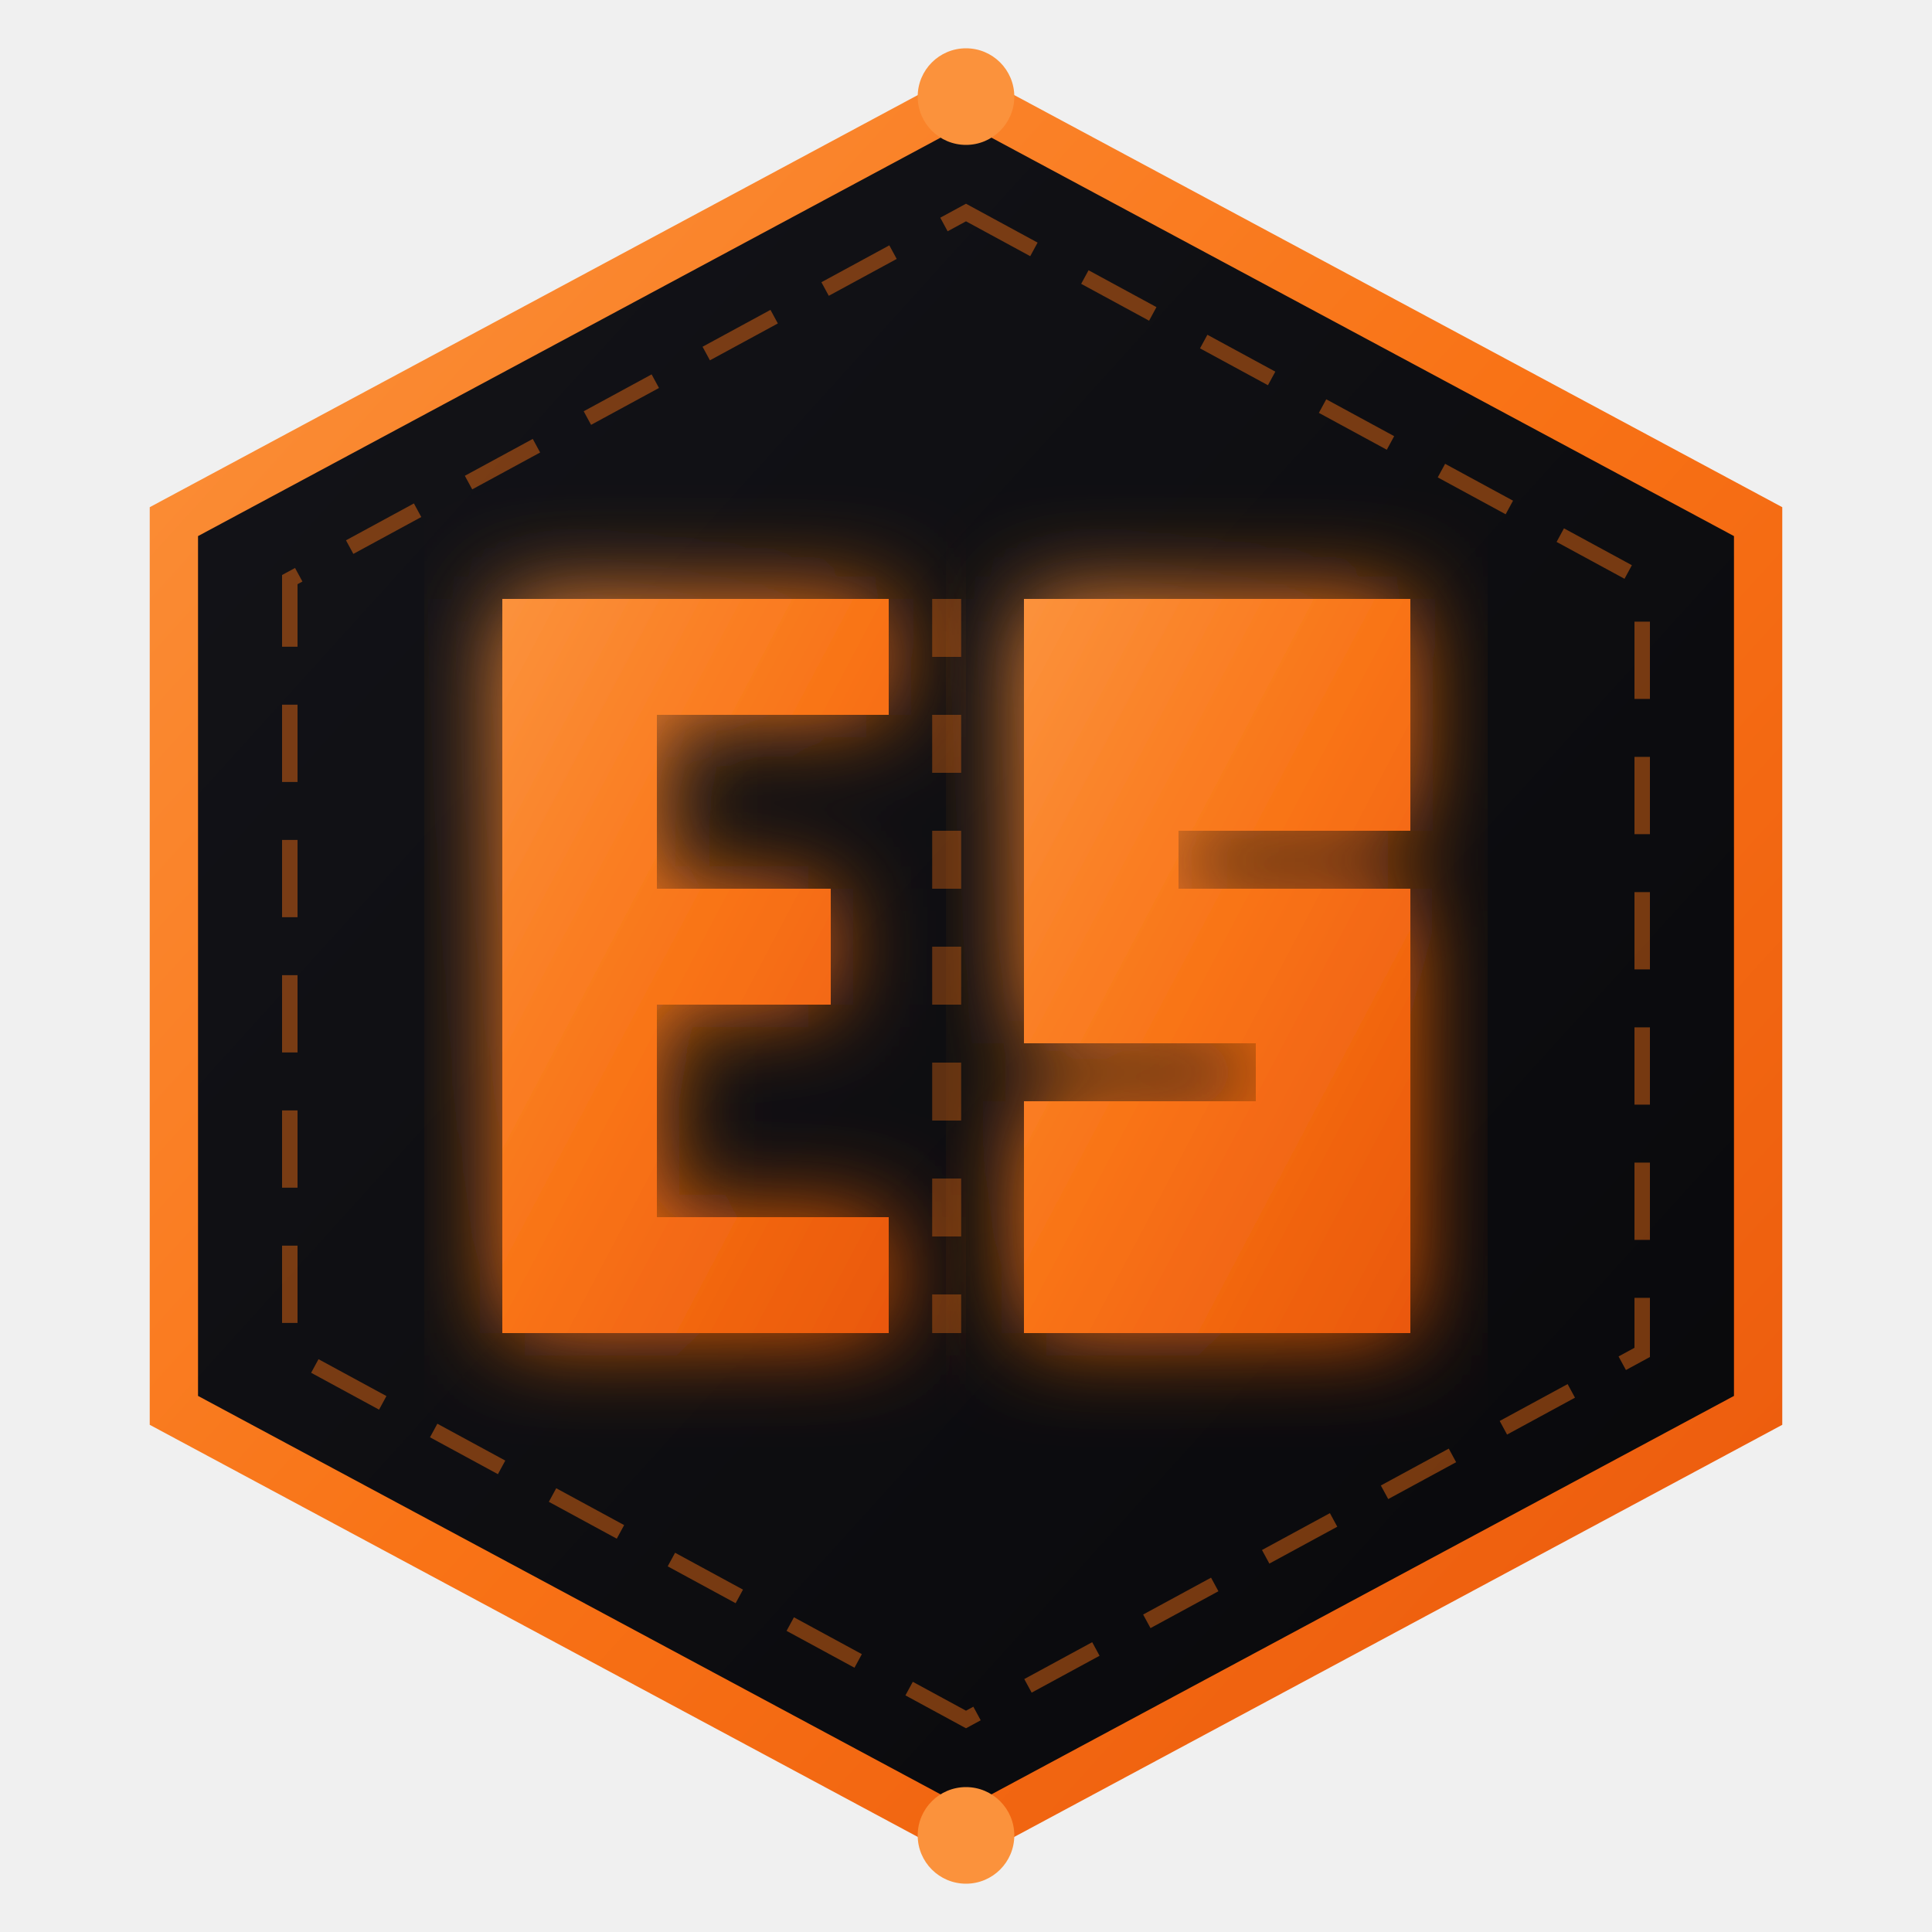
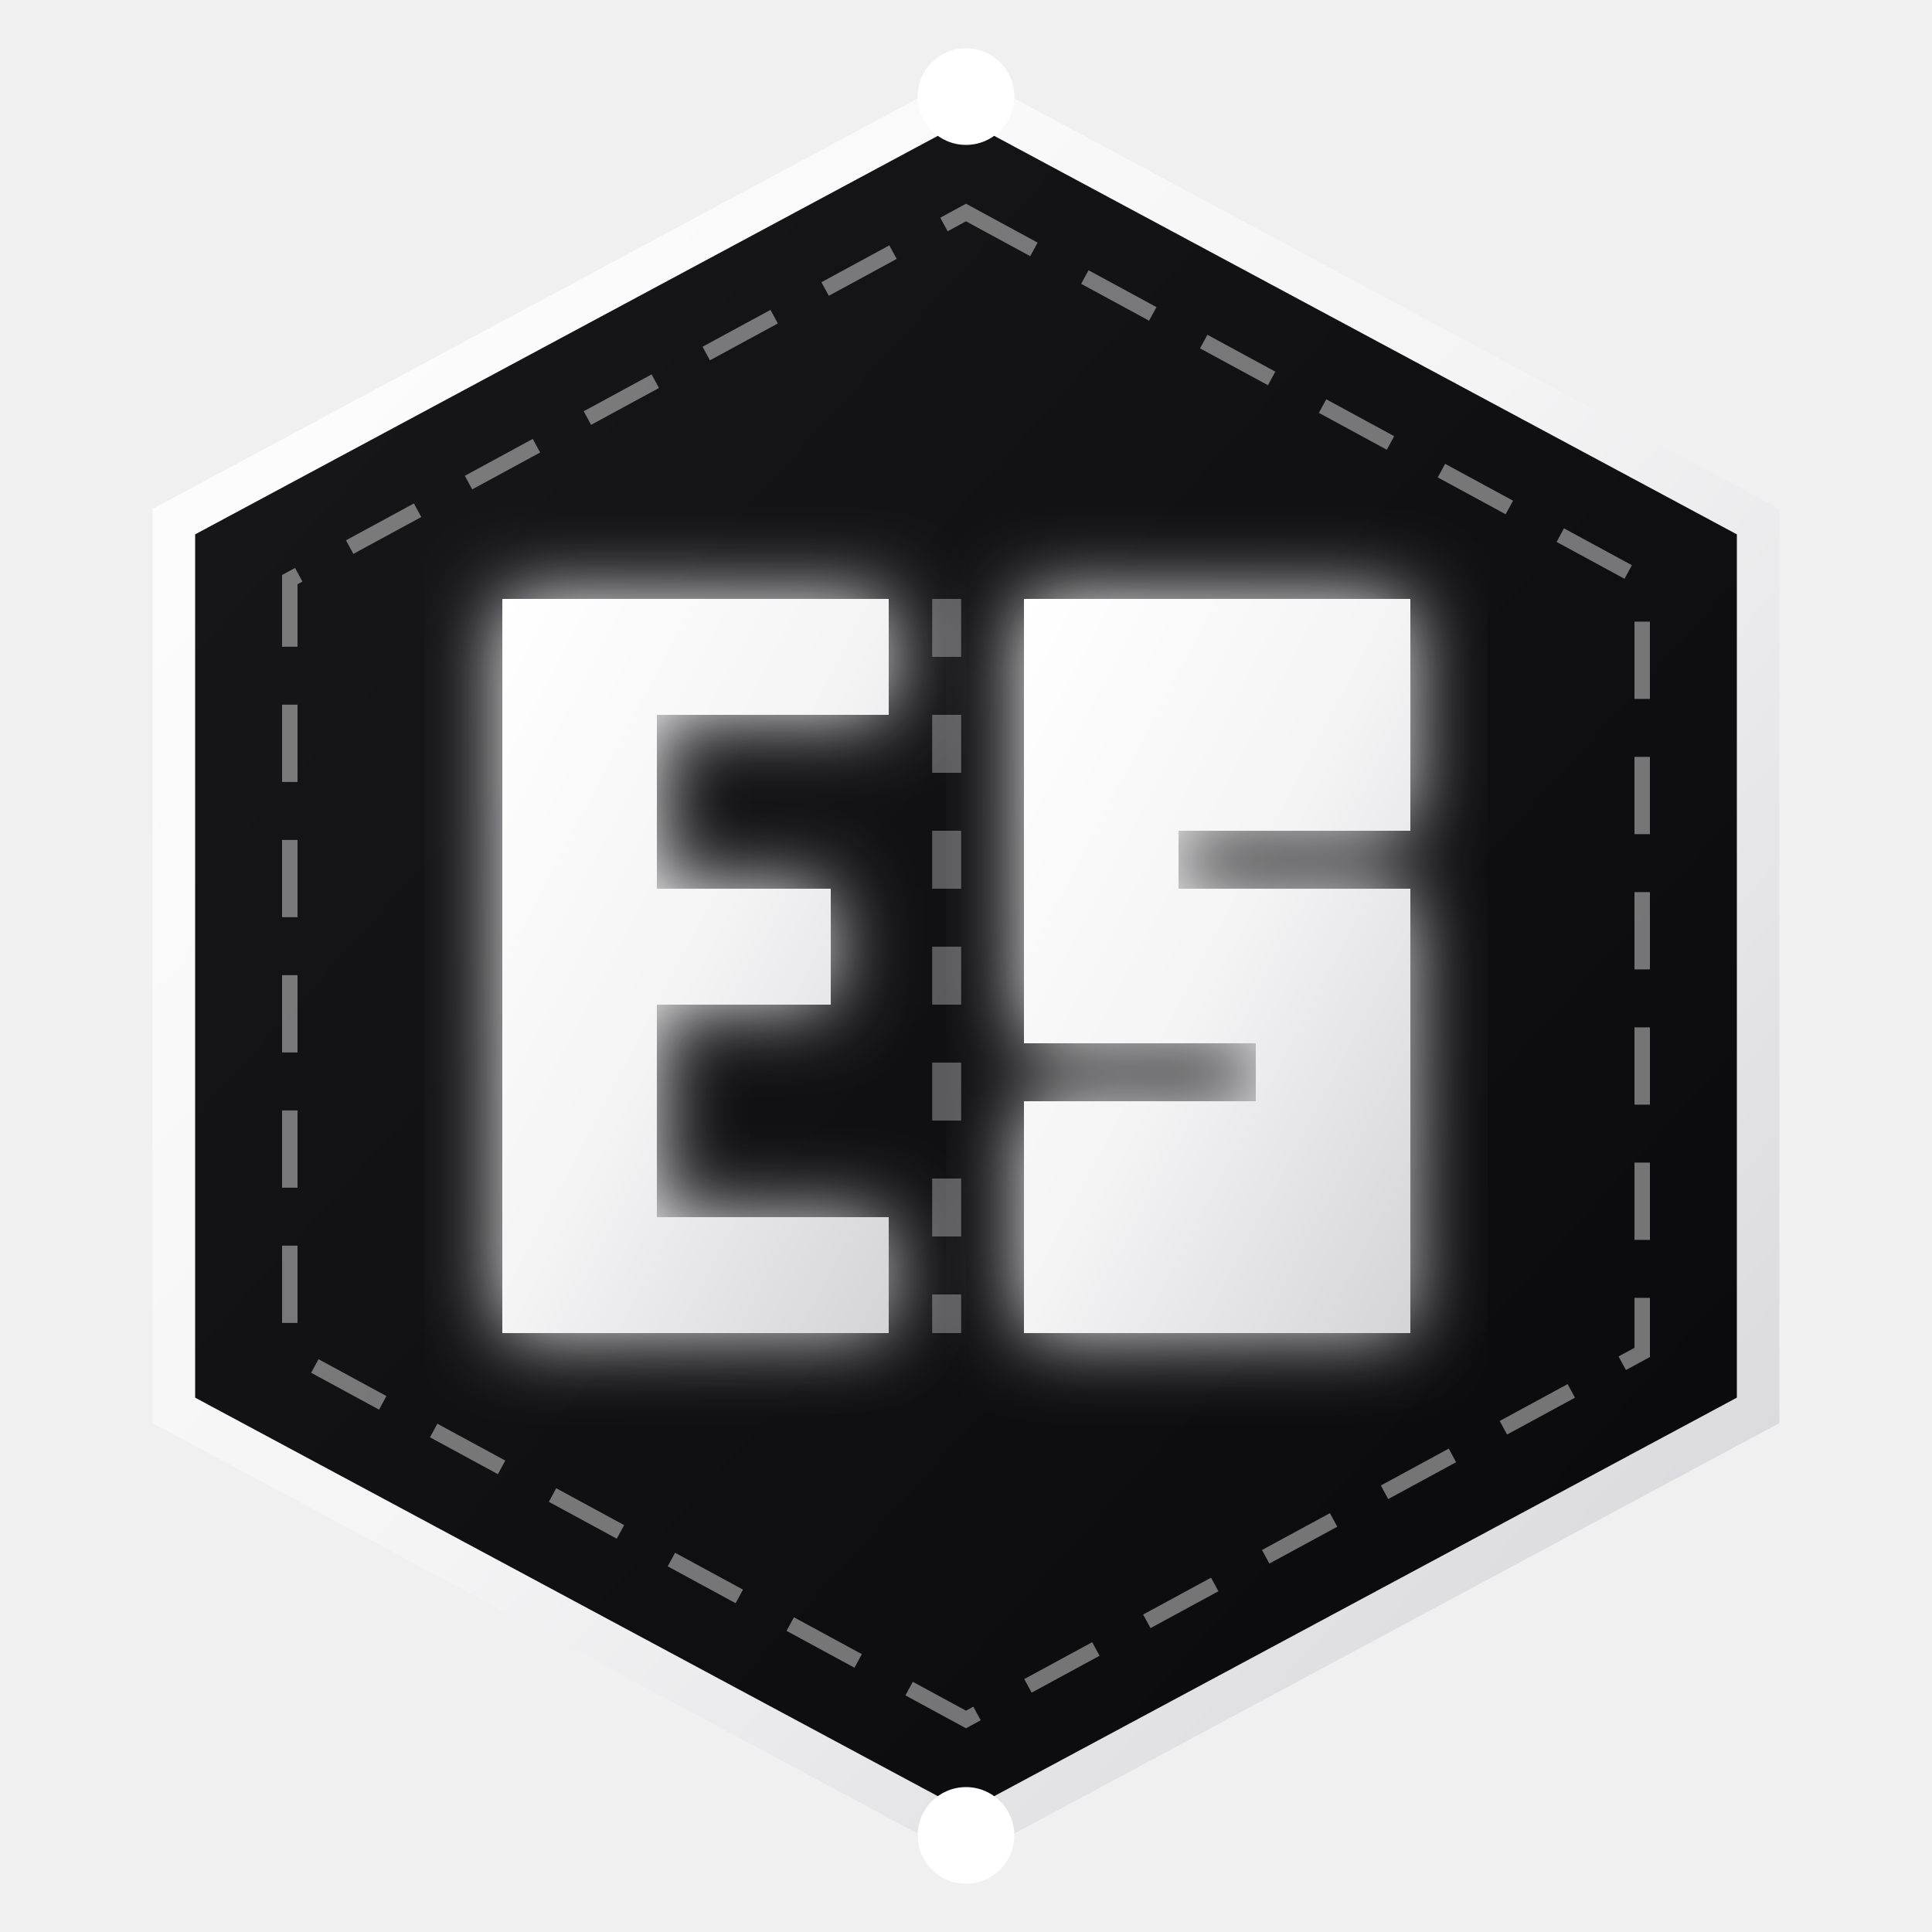
<svg xmlns="http://www.w3.org/2000/svg" viewBox="0 0 100 100" fill="none">
  <defs>
-     <linearGradient id="esOrange" x1="0%" y1="0%" x2="100%" y2="100%">
-       <stop offset="0%" stop-color="#fb923c" />
-       <stop offset="50%" stop-color="#f97316" />
-       <stop offset="100%" stop-color="#ea580c" />
+     <linearGradient id="esOffWhite" x1="0%" y1="0%" x2="100%" y2="100%">
+       <stop offset="0%" stop-color="#ffffff" />
+       <stop offset="50%" stop-color="#f4f4f5" />
+       <stop offset="100%" stop-color="#d4d4d8" />
    </linearGradient>
    <linearGradient id="esDark" x1="0%" y1="0%" x2="100%" y2="100%">
-       <stop offset="0%" stop-color="#141419" />
-       <stop offset="100%" stop-color="#08080a" />
+       <stop offset="0%" stop-color="#18181b" />
+       <stop offset="100%" stop-color="#09090b" />
    </linearGradient>
    <filter id="esGlow" x="-20%" y="-20%" width="140%" height="140%">
-       <feGaussianBlur stdDeviation="2.5" result="blur" />
+       <feGaussianBlur stdDeviation="2" result="blur" />
      <feMerge>
        <feMergeNode in="blur" />
        <feMergeNode in="SourceGraphic" />
      </feMerge>
    </filter>
  </defs>
-   <polygon points="50,5 91,27 91,73 50,95 9,73 9,27" fill="url(#esDark)" stroke="url(#esOrange)" stroke-width="2.5" />
-   <polygon points="50,11 85,30 85,70 50,89 15,70 15,30" stroke="#f97316" stroke-width="0.8" stroke-dasharray="4,3" stroke-opacity="0.45" />
-   <path d="M26 31 H46 V37 H34 V46 H43 V52 H34 V63 H46 V69 H26 Z" fill="url(#esOrange)" filter="url(#esGlow)" />
-   <path d="M53 31 H73 V43 H61 V46 H73 V69 H53 V57 H65 V54 H53 Z" fill="url(#esOrange)" filter="url(#esGlow)" />
-   <circle cx="50" cy="5" r="2.5" fill="#fb923c" />
-   <circle cx="50" cy="95" r="2.5" fill="#fb923c" />
-   <line x1="49" y1="31" x2="49" y2="69" stroke="#f97316" stroke-width="1.5" stroke-dasharray="3,3" stroke-opacity="0.35" />
+   <polygon points="50,5 91,27 91,73 50,95 9,73 9,27" fill="url(#esDark)" stroke="url(#esOffWhite)" stroke-width="2.2" />
+   <polygon points="50,11 85,30 85,70 50,89 15,70 15,30" stroke="#f4f4f5" stroke-width="0.8" stroke-dasharray="4,3" stroke-opacity="0.45" />
+   <path d="M26 31 H46 V37 H34 V46 H43 V52 H34 V63 H46 V69 H26 Z" fill="url(#esOffWhite)" filter="url(#esGlow)" />
+   <path d="M53 31 H73 V43 H61 V46 H73 V69 H53 V57 H65 V54 H53 Z" fill="url(#esOffWhite)" filter="url(#esGlow)" />
+   <circle cx="50" cy="5" r="2.5" fill="#ffffff" />
+   <circle cx="50" cy="95" r="2.5" fill="#ffffff" />
+   <line x1="49" y1="31" x2="49" y2="69" stroke="#e4e4e7" stroke-width="1.5" stroke-dasharray="3,3" stroke-opacity="0.35" />
</svg>
